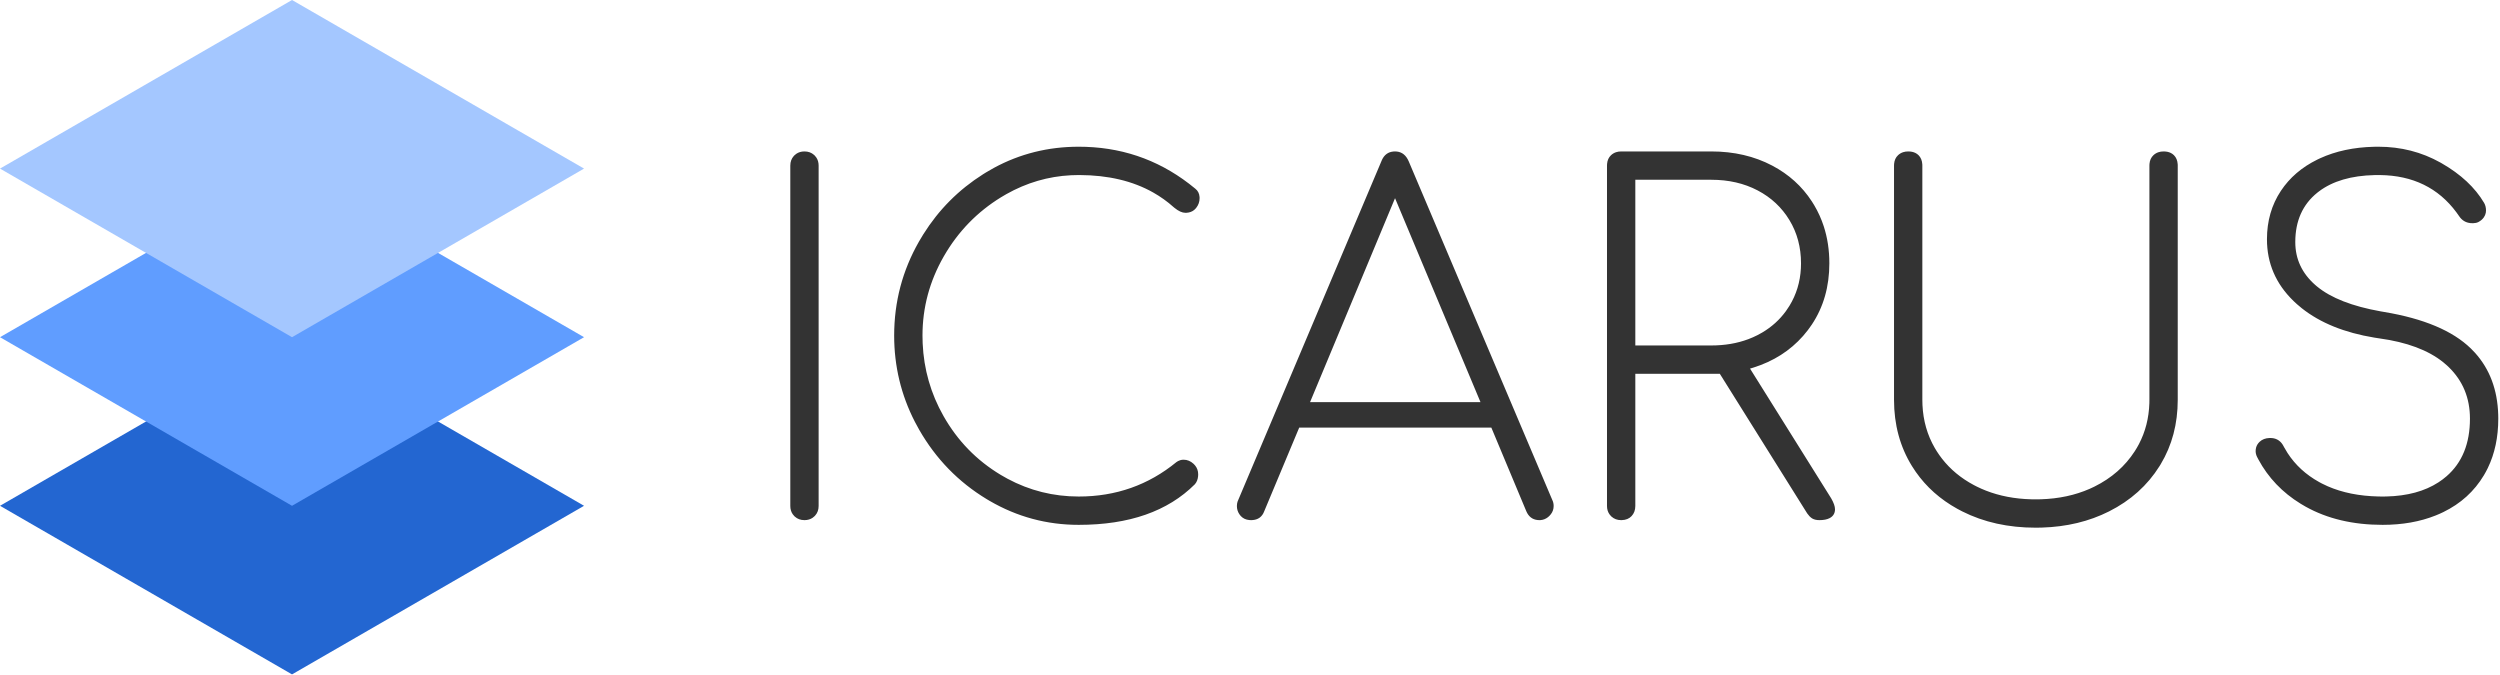
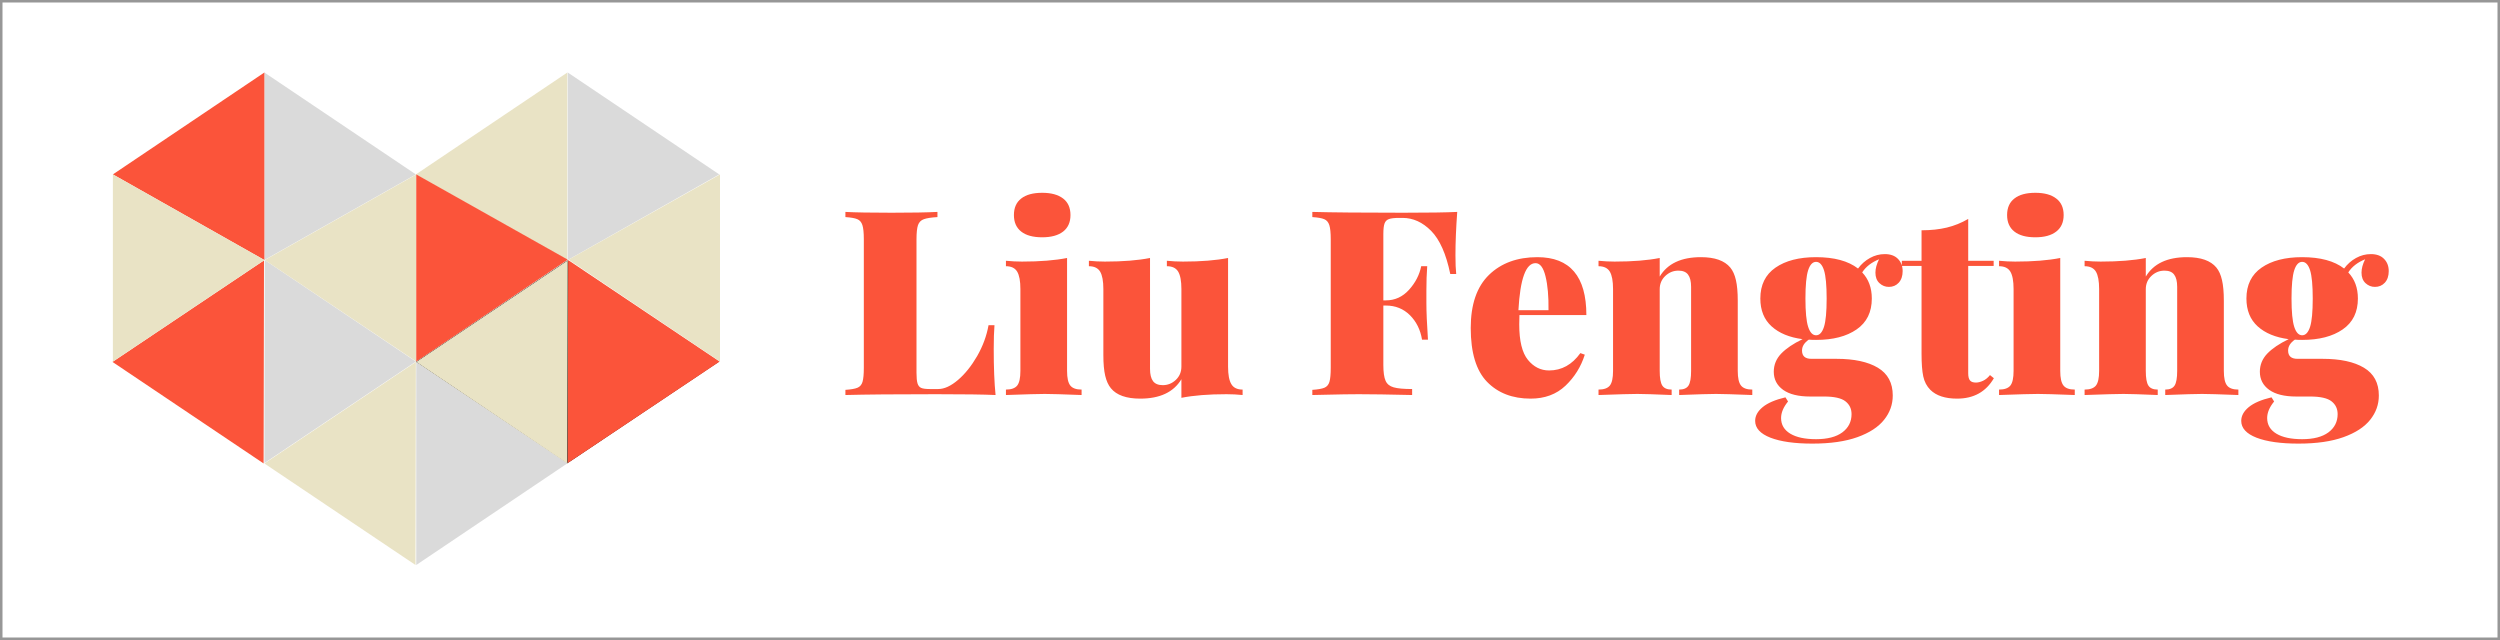
- <svg xmlns="http://www.w3.org/2000/svg" version="1.1" width="949" height="256" viewbox="0 0 949 256">
-   <path fill="#2366d1" d="M110.851 128L221.703 192L110.851 256L0 192Z" />
-   <path fill="#609dff" d="M110.851 64L221.703 128L110.851 192L0 128Z" />
-   <path fill="#a4c7ff" d="M110.851 0L221.703 64L110.851 128L0 64Z" />
-   <g transform="translate(300, 55.695), scale(0.7)" fill="#333">
-     <path d="M 613.888 10.24 L 613.888 137.216 A 60.705 60.705 0 0 0 613.954 140.055 Q 614.553 152.847 620.602 163.316 A 50.135 50.135 0 0 0 621.696 165.12 A 51.598 51.598 0 0 0 624.562 169.185 Q 631.357 177.897 641.762 183.449 A 63.11 63.11 0 0 0 643.456 184.32 A 61.649 61.649 0 0 0 648.369 186.492 Q 659.467 190.833 672.846 191.198 A 90.809 90.809 0 0 0 675.328 191.232 A 90.563 90.563 0 0 0 678.104 191.19 Q 692.78 190.74 704.7 185.489 A 61.259 61.259 0 0 0 707.2 184.32 Q 721.152 177.408 729.088 165.12 A 49.502 49.502 0 0 0 731.322 161.299 Q 736.63 151.203 736.997 139.036 A 60.335 60.335 0 0 0 737.024 137.216 L 737.024 10.24 A 10.857 10.857 0 0 1 737.062 9.315 Q 737.313 6.384 739.2 4.608 A 7.256 7.256 0 0 1 741.925 2.981 Q 743.196 2.56 744.704 2.56 Q 746.956 2.56 748.602 3.369 A 6.472 6.472 0 0 1 750.336 4.608 Q 752.167 6.439 752.361 9.499 A 11.729 11.729 0 0 1 752.384 10.24 L 752.384 137.216 Q 752.384 156.807 743.135 172.194 A 64.077 64.077 0 0 1 742.528 173.184 Q 732.672 188.928 715.136 197.76 Q 698.912 205.931 678.635 206.543 A 109.71 109.71 0 0 1 675.328 206.592 Q 653.056 206.592 635.52 197.76 A 77.835 77.835 0 0 1 632.828 196.338 Q 618.963 188.661 610.337 176.346 A 65.778 65.778 0 0 1 608.256 173.184 Q 598.528 157.44 598.528 137.216 L 598.528 10.24 A 10.857 10.857 0 0 1 598.566 9.315 Q 598.817 6.384 600.704 4.608 A 7.256 7.256 0 0 1 603.429 2.981 Q 604.7 2.56 606.208 2.56 Q 608.46 2.56 610.106 3.369 A 6.472 6.472 0 0 1 611.84 4.608 Q 613.671 6.439 613.865 9.499 A 11.729 11.729 0 0 1 613.888 10.24 Z M 895.488 8.96 A 69.507 69.507 0 0 0 894.88 8.615 Q 879.509 0 861.184 0 A 100.005 100.005 0 0 0 858.79 0.028 Q 842.342 0.422 829.568 6.272 A 61.75 61.75 0 0 0 828.078 6.979 Q 815.456 13.172 808.32 23.936 Q 800.768 35.328 800.768 50.176 Q 800.768 69.697 815.175 83.659 A 59.222 59.222 0 0 0 817.024 85.376 A 60.63 60.63 0 0 0 819.68 87.606 Q 834.727 99.526 859.059 103.529 A 133.91 133.91 0 0 0 861.696 103.936 Q 884.116 107.004 896.419 116.925 A 41.61 41.61 0 0 1 898.432 118.656 A 43.592 43.592 0 0 1 899.28 119.455 Q 910.848 130.653 910.848 147.456 Q 910.848 167.68 898.176 178.688 A 39.281 39.281 0 0 1 893.72 182.034 Q 882.522 189.266 865.531 189.672 A 85.481 85.481 0 0 1 863.488 189.696 A 102.18 102.18 0 0 1 861.3 189.673 Q 845.567 189.336 833.654 184.112 A 55.097 55.097 0 0 1 830.592 182.656 A 56.619 56.619 0 0 1 829.066 181.842 Q 818.274 175.871 811.94 166.114 A 47.528 47.528 0 0 1 809.984 162.816 A 12.115 12.115 0 0 0 809.808 162.46 Q 807.734 158.428 803.571 158.002 A 9.942 9.942 0 0 0 802.56 157.952 A 12.194 12.194 0 0 0 802.217 157.957 Q 798.871 158.051 796.8 160 A 7.449 7.449 0 0 0 796.119 160.731 Q 794.934 162.191 794.688 164.094 A 8.003 8.003 0 0 0 794.624 165.12 A 6.218 6.218 0 0 0 794.708 166.137 Q 794.803 166.708 795.004 167.28 A 7.895 7.895 0 0 0 795.392 168.192 A 65.044 65.044 0 0 0 796.099 169.546 Q 804.091 184.419 819.055 193.615 A 74.4 74.4 0 0 0 821.76 195.2 Q 839.424 205.056 863.488 205.056 Q 879.548 205.056 892.299 199.951 A 62.036 62.036 0 0 0 896.384 198.144 Q 910.592 191.232 918.4 178.176 A 51.186 51.186 0 0 0 920.533 174.225 Q 926.208 162.515 926.208 147.456 A 72.811 72.811 0 0 0 926.178 145.354 Q 925.592 125.061 913.589 111.755 A 49.8 49.8 0 0 0 911.36 109.44 Q 896.512 94.976 864.256 89.6 A 157.882 157.882 0 0 1 862.446 89.288 Q 839.242 85.142 827.904 75.776 A 41.218 41.218 0 0 1 826.977 74.987 Q 816.128 65.472 816.128 51.712 A 49.293 49.293 0 0 1 816.128 51.578 Q 816.175 34.522 828.032 24.96 A 35.234 35.234 0 0 1 828.891 24.289 Q 840.118 15.794 859.213 15.381 A 91.194 91.194 0 0 1 861.184 15.36 A 73.044 73.044 0 0 1 862.037 15.365 Q 888.747 15.677 903.514 35.593 A 59.37 59.37 0 0 1 904.96 37.632 Q 907.22 41.022 911.076 41.419 A 10.261 10.261 0 0 0 912.128 41.472 A 14.543 14.543 0 0 0 912.743 41.459 Q 914.336 41.392 915.2 40.96 A 10.655 10.655 0 0 0 915.336 40.891 Q 916.348 40.366 917.135 39.681 A 7.607 7.607 0 0 0 918.4 38.272 Q 919.197 37.122 919.442 35.787 A 6.761 6.761 0 0 0 919.552 34.56 Q 919.552 32.256 918.528 30.464 Q 911.104 17.92 895.488 8.96 Z M 160.311 0.068 A 110.648 110.648 0 0 0 156.416 0 Q 131.565 0 110.402 11.483 A 99.343 99.343 0 0 0 106.112 13.952 A 109.009 109.009 0 0 0 104.543 14.926 Q 84.677 27.489 72.14 47.479 A 111.393 111.393 0 0 0 69.76 51.456 Q 56.32 75.008 56.32 102.4 Q 56.32 127.331 67.56 149.187 A 107.592 107.592 0 0 0 69.888 153.472 Q 83.456 177.152 106.496 191.104 A 103.444 103.444 0 0 0 108.082 192.045 Q 130.459 205.056 156.416 205.056 Q 197.376 205.056 219.392 183.04 Q 220.918 181.296 221.145 178.624 A 11.364 11.364 0 0 0 221.184 177.664 Q 221.184 174.906 219.514 172.852 A 8.614 8.614 0 0 0 218.752 172.032 A 10.501 10.501 0 0 0 218.638 171.925 Q 216.248 169.728 213.248 169.728 A 6.244 6.244 0 0 0 211.549 169.961 Q 210.906 170.141 210.291 170.463 A 7.508 7.508 0 0 0 209.408 171.008 Q 186.624 189.696 156.416 189.696 Q 135.765 189.696 117.743 180.022 A 87.237 87.237 0 0 1 114.048 177.92 Q 94.464 166.144 83.072 146.048 Q 72.704 127.758 71.772 106.604 A 95.549 95.549 0 0 1 71.68 102.4 Q 71.68 79.616 83.2 59.52 A 97.348 97.348 0 0 1 83.35 59.26 Q 94.847 39.346 114.304 27.392 A 88.056 88.056 0 0 1 117.155 25.713 Q 133.663 16.406 152.218 15.466 A 82.911 82.911 0 0 1 156.416 15.36 A 117.212 117.212 0 0 1 156.817 15.361 Q 180.184 15.441 196.829 24.848 A 63.01 63.01 0 0 1 207.872 32.768 A 23.034 23.034 0 0 0 208.339 33.158 Q 211.641 35.84 214.272 35.84 A 9.974 9.974 0 0 0 214.911 35.82 Q 217.343 35.664 219.009 34.296 A 6.873 6.873 0 0 0 219.904 33.408 A 9.994 9.994 0 0 0 220.133 33.126 Q 221.952 30.799 221.952 27.904 A 8.988 8.988 0 0 0 221.929 27.259 Q 221.724 24.398 219.648 22.784 A 110.881 110.881 0 0 0 219.543 22.697 Q 193.686 1.244 160.311 0.068 Z M 551.168 198.4 L 504.064 123.136 L 499.456 123.136 L 458.24 123.136 L 458.24 194.816 Q 458.24 198.144 456.192 200.32 Q 454.232 202.403 450.865 202.492 A 11.487 11.487 0 0 1 450.56 202.496 Q 447.452 202.496 445.349 200.598 A 7.871 7.871 0 0 1 445.056 200.32 A 7.525 7.525 0 0 1 444.182 199.275 Q 442.889 197.403 442.88 194.85 A 10.179 10.179 0 0 1 442.88 194.816 L 442.88 10.24 A 10.857 10.857 0 0 1 442.918 9.315 Q 443.169 6.384 445.056 4.608 A 7.256 7.256 0 0 1 447.781 2.981 Q 449.052 2.56 450.56 2.56 L 499.456 2.56 Q 517.888 2.56 532.48 10.24 Q 545.954 17.332 553.971 29.662 A 58.968 58.968 0 0 1 555.264 31.744 A 56.737 56.737 0 0 1 560.414 43.13 Q 563.456 52.468 563.456 63.232 Q 563.456 82.2 553.946 96.465 A 56.692 56.692 0 0 1 551.808 99.456 A 58.849 58.849 0 0 1 549.212 102.618 Q 538.621 114.637 522.253 119.779 A 72.195 72.195 0 0 1 520.448 120.32 L 564.48 190.72 Q 566.528 194.304 566.528 196.608 A 6.599 6.599 0 0 1 566.478 197.436 Q 566.253 199.208 565.035 200.395 A 5.625 5.625 0 0 1 564.352 200.96 A 6.473 6.473 0 0 1 563.547 201.443 Q 561.472 202.496 558.08 202.496 Q 555.751 202.496 554.27 201.649 A 4.911 4.911 0 0 1 553.984 201.472 Q 552.654 200.585 551.515 198.93 A 14.447 14.447 0 0 1 551.168 198.4 Z M 399.104 197.632 L 380.16 152.32 L 275.968 152.32 L 257.024 197.632 Q 255.324 202.248 250.396 202.483 A 11.297 11.297 0 0 1 249.856 202.496 A 10.258 10.258 0 0 1 248.931 202.455 Q 246.143 202.203 244.4 200.383 A 6.997 6.997 0 0 1 244.224 200.192 A 8.678 8.678 0 0 1 243.477 199.224 Q 242.176 197.264 242.176 194.816 A 7.805 7.805 0 0 1 242.282 193.521 A 7.181 7.181 0 0 1 242.944 191.488 L 320.512 7.936 A 12.196 12.196 0 0 1 320.852 7.129 Q 322.805 2.936 327.14 2.591 A 10.038 10.038 0 0 1 327.936 2.56 A 9.004 9.004 0 0 1 328.947 2.615 Q 333.29 3.106 335.36 7.936 L 413.184 191.488 Q 413.952 193.024 413.952 194.816 A 7.64 7.64 0 0 1 413.846 196.101 Q 413.457 198.383 411.648 200.192 A 9.044 9.044 0 0 1 410.871 200.886 Q 409.083 202.303 406.879 202.473 A 7.908 7.908 0 0 1 406.272 202.496 A 9.93 9.93 0 0 1 405.339 202.453 Q 400.96 202.04 399.104 197.632 Z M 15.36 10.24 L 15.36 194.816 Q 15.36 197.924 13.462 200.027 A 7.871 7.871 0 0 1 13.184 200.32 A 7.525 7.525 0 0 1 12.139 201.194 Q 10.267 202.487 7.714 202.496 A 10.179 10.179 0 0 1 7.68 202.496 Q 4.572 202.496 2.469 200.598 A 7.871 7.871 0 0 1 2.176 200.32 A 7.525 7.525 0 0 1 1.302 199.275 Q 0.009 197.403 0 194.85 A 10.179 10.179 0 0 1 0 194.816 L 0 10.24 Q 0 7.132 1.898 5.029 A 7.871 7.871 0 0 1 2.176 4.736 A 7.525 7.525 0 0 1 3.221 3.862 Q 5.093 2.569 7.646 2.56 A 10.179 10.179 0 0 1 7.68 2.56 Q 10.788 2.56 12.891 4.458 A 7.871 7.871 0 0 1 13.184 4.736 A 7.525 7.525 0 0 1 14.058 5.781 Q 15.351 7.653 15.36 10.206 A 10.179 10.179 0 0 1 15.36 10.24 Z M 281.856 138.496 L 374.272 138.496 L 327.936 27.904 L 281.856 138.496 Z M 458.24 107.776 L 499.456 107.776 Q 510.418 107.776 519.519 104.362 A 48.175 48.175 0 0 0 524.544 102.144 A 47.471 47.471 0 0 0 527.059 100.761 Q 534.75 96.219 539.878 89.183 A 43.678 43.678 0 0 0 541.824 86.272 Q 547.436 77.109 548.027 65.896 A 50.673 50.673 0 0 0 548.096 63.232 Q 548.096 50.176 541.824 39.808 Q 535.552 29.44 524.544 23.68 Q 513.536 17.92 499.456 17.92 L 458.24 17.92 L 458.24 107.776 Z" vector-effect="non-scaling-stroke" />
+ <svg xmlns="http://www.w3.org/2000/svg" width="1000px" height="256px" viewBox="0 0 1000 256" version="1.1">
+   <g id="页面-1" stroke="none" stroke-width="1" fill="none" fill-rule="evenodd">
+     <g id="logo">
+       <rect id="矩形" stroke="#979797" x="0.5" y="0.5" width="999" height="255" />
+       <g id="SvgjsG1013" transform="translate(338, 77)" fill="#FB543A" fill-rule="nonzero">
+         <g id="编组">
+           <path d="M36.976,7.766 L36.976,9.834 L36.976,9.834 C34.502,9.98 32.692,10.261 31.546,10.678 L31.546,10.678 L31.546,10.678 C30.4,11.077 29.618,11.867 29.199,13.046 L29.199,13.046 L29.199,13.046 C28.799,14.225 28.599,16.122 28.599,18.735 L28.599,18.735 L28.599,72.109 L28.599,72.109 C28.599,74.032 28.735,75.448 29.008,76.355 L29.008,76.355 L29.008,76.355 C29.281,77.244 29.763,77.843 30.454,78.151 L30.454,78.151 L30.454,78.151 C31.146,78.46 32.283,78.614 33.865,78.614 L33.865,78.614 L37.304,78.614 L37.304,78.614 C39.724,78.614 42.352,77.407 45.19,74.994 L45.19,74.994 L45.19,74.994 C48.01,72.581 50.566,69.396 52.859,65.44 L52.859,65.44 L52.859,65.44 C55.133,61.467 56.652,57.348 57.416,53.084 L57.416,53.084 L59.79,53.084 L59.79,53.084 C59.59,55.551 59.49,58.718 59.49,62.583 L59.49,62.583 L59.49,62.583 C59.49,70.04 59.735,76.182 60.227,81.009 L60.227,81.009 L60.227,81.009 C55.515,80.791 47.592,80.682 36.458,80.682 L36.458,80.682 L36.458,80.682 C20.285,80.682 8.187,80.791 0.164,81.009 L0.164,81.009 L0.164,78.94 L0.164,78.94 C2.383,78.795 3.993,78.514 4.994,78.097 L4.994,78.097 L4.994,78.097 C5.994,77.679 6.668,76.89 7.013,75.729 L7.013,75.729 L7.013,75.729 C7.359,74.549 7.532,72.653 7.532,70.04 L7.532,70.04 L7.532,18.735 L7.532,18.735 C7.532,16.122 7.341,14.225 6.959,13.046 L6.959,13.046 L6.959,13.046 C6.577,11.867 5.903,11.077 4.939,10.678 L4.939,10.678 L4.939,10.678 C3.975,10.261 2.383,9.98 0.164,9.834 L0.164,9.834 L0.164,7.766 L0.164,7.766 C4.112,7.984 10.27,8.092 18.638,8.092 L18.638,8.092 L18.638,8.092 C26.588,8.092 32.701,7.984 36.976,7.766 L36.976,7.766 Z M78.892,0.118 L78.892,0.118 C82.476,0.118 85.26,0.88 87.243,2.404 L87.243,2.404 L87.243,2.404 C89.207,3.91 90.19,6.115 90.19,9.018 L90.19,9.018 L90.19,9.018 C90.19,11.903 89.207,14.108 87.243,15.632 L87.243,15.632 L87.243,15.632 C85.26,17.156 82.476,17.918 78.892,17.918 L78.892,17.918 L78.892,17.918 C75.217,17.918 72.416,17.156 70.487,15.632 L70.487,15.632 L70.487,15.632 C68.541,14.108 67.567,11.903 67.567,9.018 L67.567,9.018 L67.567,9.018 C67.567,6.115 68.541,3.91 70.487,2.404 L70.487,2.404 L70.487,2.404 C72.416,0.88 75.217,0.118 78.892,0.118 L78.892,0.118 Z M88.825,26.192 L88.825,71.374 L88.825,71.374 C88.825,74.205 89.262,76.155 90.135,77.226 L90.135,77.226 L90.135,77.226 C90.99,78.296 92.491,78.832 94.638,78.832 L94.638,78.832 L94.638,81.009 L94.638,81.009 C87.179,80.719 82.276,80.574 79.929,80.574 L79.929,80.574 L79.929,80.574 C77.564,80.574 72.379,80.719 64.374,81.009 L64.374,81.009 L64.374,78.832 L64.374,78.832 C66.503,78.832 68.004,78.296 68.877,77.226 L68.877,77.226 L68.877,77.226 C69.732,76.155 70.16,74.205 70.16,71.374 L70.16,71.374 L70.16,38.604 L70.16,38.604 C70.16,35.428 69.732,33.115 68.877,31.663 L68.877,31.663 L68.877,31.663 C68.004,30.211 66.503,29.486 64.374,29.486 L64.374,29.486 L64.374,27.308 L64.374,27.308 C66.576,27.526 68.713,27.635 70.787,27.635 L70.787,27.635 L70.787,27.635 C77.973,27.635 83.986,27.154 88.825,26.192 L88.825,26.192 Z M153.227,26.192 L153.227,69.714 L153.227,69.714 C153.227,72.889 153.664,75.203 154.537,76.654 L154.537,76.654 L154.537,76.654 C155.392,78.106 156.893,78.832 159.04,78.832 L159.04,78.832 L159.04,81.009 L159.04,81.009 C156.893,80.791 154.746,80.682 152.599,80.682 L152.599,80.682 L152.599,80.682 C145.413,80.682 139.401,81.163 134.561,82.125 L134.561,82.125 L134.561,74.695 L134.561,74.695 C131.451,79.866 125.956,82.452 118.079,82.452 L118.079,82.452 L118.079,82.452 C112.548,82.452 108.646,81.073 106.372,78.314 L106.372,78.314 L106.372,78.314 C105.335,77.062 104.571,75.384 104.08,73.279 L104.08,73.279 L104.08,73.279 C103.589,71.192 103.343,68.425 103.343,64.978 L103.343,64.978 L103.343,38.604 L103.343,38.604 C103.343,35.428 102.915,33.115 102.06,31.663 L102.06,31.663 L102.06,31.663 C101.187,30.211 99.686,29.486 97.558,29.486 L97.558,29.486 L97.558,27.308 L97.558,27.308 C99.686,27.526 101.824,27.635 103.971,27.635 L103.971,27.635 L103.971,27.635 C111.157,27.635 117.169,27.154 122.009,26.192 L122.009,26.192 L122.009,70.557 L122.009,70.557 C122.009,72.753 122.409,74.386 123.209,75.457 L123.209,75.457 L123.209,75.457 C124.01,76.527 125.311,77.062 127.112,77.062 L127.112,77.062 L127.112,77.062 C129.113,77.062 130.859,76.355 132.351,74.939 L132.351,74.939 L132.351,74.939 C133.825,73.524 134.561,71.755 134.561,69.632 L134.561,69.632 L134.561,38.604 L134.561,38.604 C134.561,35.428 134.134,33.115 133.279,31.663 L133.279,31.663 L133.279,31.663 C132.406,30.211 130.896,29.486 128.749,29.486 L128.749,29.486 L128.749,27.308 L128.749,27.308 C130.896,27.526 133.042,27.635 135.189,27.635 L135.189,27.635 L135.189,27.635 C142.375,27.635 148.388,27.154 153.227,26.192 L153.227,26.192 Z M244.89,7.766 L244.89,7.766 C244.417,14.244 244.181,20.041 244.181,25.158 L244.181,25.158 L244.181,25.158 C244.181,28.315 244.281,30.792 244.481,32.588 L244.481,32.588 L242.107,32.588 L242.107,32.588 C240.451,24.586 237.904,18.843 234.466,15.36 L234.466,15.36 L234.466,15.36 C231.046,11.894 227.234,10.161 223.032,10.161 L223.032,10.161 L221.668,10.161 L221.668,10.161 C219.812,10.161 218.447,10.315 217.574,10.624 L217.574,10.624 L217.574,10.624 C216.719,10.932 216.137,11.513 215.828,12.366 L215.828,12.366 L215.828,12.366 C215.5,13.237 215.337,14.67 215.337,16.666 L215.337,16.666 L215.337,43.149 L216.374,43.149 L216.374,43.149 C219.976,43.149 223.059,41.734 225.624,38.903 L225.624,38.903 L225.624,38.903 C228.171,36.072 229.791,32.933 230.482,29.486 L230.482,29.486 L232.883,29.486 L232.883,29.486 C232.665,32.389 232.556,35.628 232.556,39.202 L232.556,39.202 L232.556,44.183 L232.556,44.183 C232.556,47.703 232.765,52.594 233.183,58.854 L233.183,58.854 L230.809,58.854 L230.809,58.854 C230.173,54.934 228.563,51.677 225.979,49.082 L225.979,49.082 L225.979,49.082 C223.378,46.506 220.176,45.218 216.374,45.218 L216.374,45.218 L215.337,45.218 L215.337,69.006 L215.337,69.006 C215.337,71.891 215.637,73.996 216.237,75.321 L216.237,75.321 L216.237,75.321 C216.819,76.627 217.893,77.498 219.457,77.933 L219.457,77.933 L219.457,77.933 C221.004,78.387 223.469,78.614 226.852,78.614 L226.852,78.614 L226.852,81.009 L226.852,81.009 C217.52,80.791 210.397,80.682 205.485,80.682 L205.485,80.682 L205.485,80.682 C202.247,80.682 197.726,80.755 191.923,80.9 L191.923,80.9 L186.929,81.009 L186.929,78.94 L186.929,78.94 C189.148,78.795 190.758,78.514 191.759,78.097 L191.759,78.097 L191.759,78.097 C192.76,77.679 193.433,76.89 193.778,75.729 L193.778,75.729 L193.778,75.729 C194.124,74.549 194.297,72.653 194.297,70.04 L194.297,70.04 L194.297,18.735 L194.297,18.735 C194.297,16.122 194.106,14.225 193.724,13.046 L193.724,13.046 L193.724,13.046 C193.342,11.867 192.669,11.077 191.704,10.678 L191.704,10.678 L191.704,10.678 C190.74,10.261 189.148,9.98 186.929,9.834 L186.929,9.834 L186.929,7.766 L186.929,7.766 C194.952,7.984 207.05,8.092 223.223,8.092 L223.223,8.092 L223.223,8.092 C233.393,8.092 240.615,7.984 244.89,7.766 L244.89,7.766 Z M281.621,71.183 L281.621,71.183 C286.661,71.183 290.836,68.87 294.147,64.243 L294.147,64.243 L295.921,64.869 L295.921,64.869 C294.392,69.695 291.818,73.833 288.198,77.28 L288.198,77.28 L288.198,77.28 C284.559,80.728 279.911,82.452 274.253,82.452 L274.253,82.452 L274.253,82.452 C266.994,82.452 261.182,80.211 256.816,75.729 L256.816,75.729 L256.816,75.729 C252.468,71.247 250.294,64.07 250.294,54.199 L250.294,54.199 L250.294,54.199 C250.294,44.764 252.731,37.678 257.607,32.942 L257.607,32.942 L257.607,32.942 C262.483,28.225 268.932,25.866 276.955,25.866 L276.955,25.866 L276.955,25.866 C290.017,25.866 296.548,33.586 296.548,49.028 L296.548,49.028 L269.778,49.028 L269.778,49.028 C269.723,49.863 269.696,51.106 269.696,52.757 L269.696,52.757 L269.696,52.757 C269.696,59.38 270.851,64.107 273.162,66.937 L273.162,66.937 L273.162,66.937 C275.472,69.768 278.292,71.183 281.621,71.183 L281.621,71.183 Z M276.218,28.261 L276.218,28.261 C272.343,28.261 270.06,34.53 269.369,47.068 L269.369,47.068 L281.403,47.068 L281.403,47.068 C281.476,41.552 281.075,37.034 280.202,33.514 L280.202,33.514 L280.202,33.514 C279.347,30.012 278.019,28.261 276.218,28.261 L276.218,28.261 Z M342.366,25.866 L342.366,25.866 C347.897,25.866 351.808,27.245 354.1,30.003 L354.1,30.003 L354.1,30.003 C355.137,31.255 355.892,32.933 356.365,35.038 L356.365,35.038 L356.365,35.038 C356.857,37.125 357.102,39.892 357.102,43.34 L357.102,43.34 L357.102,71.374 L357.102,71.374 C357.102,74.205 357.539,76.155 358.412,77.226 L358.412,77.226 L358.412,77.226 C359.267,78.296 360.768,78.832 362.915,78.832 L362.915,78.832 L362.915,81.009 L362.915,81.009 C355.438,80.719 350.598,80.574 348.397,80.574 L348.397,80.574 L348.397,80.574 C346.05,80.574 341.138,80.719 333.661,81.009 L333.661,81.009 L333.661,78.832 L333.661,78.832 C335.462,78.832 336.708,78.296 337.4,77.226 L337.4,77.226 L337.4,77.226 C338.091,76.155 338.437,74.205 338.437,71.374 L338.437,71.374 L338.437,37.76 L338.437,37.76 C338.437,35.564 338.036,33.931 337.236,32.861 L337.236,32.861 L337.236,32.861 C336.454,31.79 335.162,31.255 333.361,31.255 L333.361,31.255 L333.361,31.255 C331.36,31.255 329.613,31.962 328.121,33.378 L328.121,33.378 L328.121,33.378 C326.63,34.793 325.884,36.562 325.884,38.685 L325.884,38.685 L325.884,71.374 L325.884,71.374 C325.884,74.205 326.229,76.155 326.921,77.226 L326.921,77.226 L326.921,77.226 C327.612,78.296 328.858,78.832 330.659,78.832 L330.659,78.832 L330.659,81.009 L330.659,81.009 C323.746,80.719 319.18,80.574 316.96,80.574 L316.96,80.574 L316.96,80.574 C314.613,80.574 309.429,80.719 301.406,81.009 L301.406,81.009 L301.406,78.832 L301.406,78.832 C303.552,78.832 305.062,78.296 305.936,77.226 L305.936,77.226 L305.936,77.226 C306.791,76.155 307.218,74.205 307.218,71.374 L307.218,71.374 L307.218,38.604 L307.218,38.604 C307.218,35.428 306.791,33.115 305.936,31.663 L305.936,31.663 L305.936,31.663 C305.062,30.211 303.552,29.486 301.406,29.486 L301.406,29.486 L301.406,27.308 L301.406,27.308 C303.625,27.526 305.772,27.635 307.846,27.635 L307.846,27.635 L307.846,27.635 C315.032,27.635 321.045,27.154 325.884,26.192 L325.884,26.192 L325.884,33.623 L325.884,33.623 C328.995,28.451 334.489,25.866 342.366,25.866 L342.366,25.866 Z M417.547,37.76 L417.547,37.76 C416.11,37.76 414.855,37.261 413.781,36.263 L413.781,36.263 L413.781,36.263 C412.708,35.265 412.171,33.868 412.171,32.071 L412.171,32.071 L412.171,32.071 C412.171,30.42 412.653,28.633 413.618,26.709 L413.618,26.709 L413.618,26.709 C410.579,27.943 408.333,29.694 406.877,31.962 L406.877,31.962 L406.877,31.962 C409.442,34.666 410.725,38.15 410.725,42.414 L410.725,42.414 L410.725,42.414 C410.725,47.858 408.696,51.977 404.639,54.771 L404.639,54.771 L404.639,54.771 C400.601,57.565 395.198,58.963 388.43,58.963 L388.43,58.963 L388.43,58.963 C387.102,58.963 386.129,58.926 385.51,58.854 L385.51,58.854 L385.51,58.854 C383.709,60.106 382.808,61.557 382.808,63.209 L382.808,63.209 L382.808,63.209 C382.808,65.422 384.055,66.529 386.547,66.529 L386.547,66.529 L396.617,66.529 L396.617,66.529 C403.657,66.529 409.169,67.718 413.154,70.095 L413.154,70.095 L413.154,70.095 C417.12,72.472 419.103,76.173 419.103,81.2 L419.103,81.2 L419.103,81.2 C419.103,84.792 417.947,88.031 415.637,90.916 L415.637,90.916 L415.637,90.916 C413.326,93.82 409.77,96.133 404.967,97.857 L404.967,97.857 L404.967,97.857 C400.164,99.581 394.161,100.443 386.956,100.443 L386.956,100.443 L386.956,100.443 C379.843,100.443 374.249,99.653 370.174,98.075 L370.174,98.075 L370.174,98.075 C366.099,96.478 364.061,94.237 364.061,91.352 L364.061,91.352 L364.061,91.352 C364.061,89.338 365.062,87.505 367.063,85.854 L367.063,85.854 L367.063,85.854 C369.064,84.203 372.102,82.896 376.177,81.934 L376.177,81.934 L377.214,83.595 L377.214,83.595 C375.359,85.863 374.431,88.068 374.431,90.209 L374.431,90.209 L374.431,90.209 C374.431,92.894 375.659,94.981 378.115,96.469 L378.115,96.469 L378.115,96.469 C380.553,97.939 383.991,98.673 388.43,98.673 L388.43,98.673 L388.43,98.673 C392.978,98.673 396.48,97.766 398.936,95.952 L398.936,95.952 L398.936,95.952 C401.392,94.119 402.62,91.688 402.62,88.657 L402.62,88.657 L402.62,88.657 C402.62,86.516 401.811,84.81 400.191,83.54 L400.191,83.54 L400.191,83.54 C398.572,82.252 395.716,81.608 391.623,81.608 L391.623,81.608 L386.028,81.608 L386.028,81.608 C381.335,81.608 377.742,80.719 375.249,78.94 L375.249,78.94 L375.249,78.94 C372.757,77.144 371.511,74.731 371.511,71.701 L371.511,71.701 L371.511,71.701 C371.511,68.942 372.493,66.529 374.458,64.461 L374.458,64.461 L374.458,64.461 C376.441,62.392 379.297,60.46 383.027,58.663 L383.027,58.663 L383.027,58.663 C377.769,57.974 373.639,56.268 370.638,53.546 L370.638,53.546 L370.638,53.546 C367.636,50.824 366.135,47.114 366.135,42.414 L366.135,42.414 L366.135,42.414 C366.135,36.971 368.154,32.852 372.193,30.057 L372.193,30.057 L372.193,30.057 C376.232,27.263 381.644,25.866 388.43,25.866 L388.43,25.866 L388.43,25.866 C395.689,25.866 401.283,27.381 405.213,30.411 L405.213,30.411 L405.213,30.411 C406.522,28.633 408.114,27.227 409.988,26.192 L409.988,26.192 L409.988,26.192 C411.862,25.158 413.836,24.641 415.91,24.641 L415.91,24.641 L415.91,24.641 C418.184,24.641 419.939,25.276 421.177,26.546 L421.177,26.546 L421.177,26.546 C422.432,27.816 423.059,29.449 423.059,31.445 L423.059,31.445 L423.059,31.445 C423.059,33.387 422.541,34.929 421.504,36.072 L421.504,36.072 L421.504,36.072 C420.467,37.197 419.148,37.76 417.547,37.76 L417.547,37.76 Z M388.43,57.112 L388.43,57.112 C389.813,57.112 390.868,55.987 391.595,53.737 L391.595,53.737 L391.595,53.737 C392.305,51.505 392.66,47.731 392.66,42.414 L392.66,42.414 L392.66,42.414 C392.66,37.116 392.305,33.342 391.595,31.091 L391.595,31.091 L391.595,31.091 C390.868,28.86 389.813,27.744 388.43,27.744 L388.43,27.744 L388.43,27.744 C387.047,27.744 385.992,28.86 385.264,31.091 L385.264,31.091 L385.264,31.091 C384.537,33.342 384.173,37.116 384.173,42.414 L384.173,42.414 L384.173,42.414 C384.173,47.731 384.537,51.505 385.264,53.737 L385.264,53.737 L385.264,53.737 C385.992,55.987 387.047,57.112 388.43,57.112 L388.43,57.112 Z M449.284,10.569 L449.284,27.308 L459.463,27.308 L459.463,29.377 L449.284,29.377 L449.284,72.299 L449.284,72.299 C449.284,73.678 449.53,74.649 450.021,75.212 L450.021,75.212 L450.021,75.212 C450.494,75.756 451.285,76.028 452.395,76.028 L452.395,76.028 L452.395,76.028 C453.232,76.028 454.169,75.792 455.206,75.321 L455.206,75.321 L455.206,75.321 C456.243,74.831 457.171,74.068 457.989,73.034 L457.989,73.034 L459.545,74.286 L459.545,74.286 C456.379,79.73 451.476,82.452 444.836,82.452 L444.836,82.452 L444.836,82.452 C440.07,82.452 436.504,81.281 434.139,78.94 L434.139,78.94 L434.139,78.94 C432.702,77.489 431.756,75.692 431.301,73.551 L431.301,73.551 L431.301,73.551 C430.846,71.41 430.619,68.407 430.619,64.542 L430.619,64.542 L430.619,29.377 L422.732,29.377 L422.732,27.308 L430.619,27.308 L430.619,15.115 L430.619,15.115 C434.348,15.115 437.723,14.752 440.743,14.026 L440.743,14.026 L440.743,14.026 C443.744,13.3 446.592,12.148 449.284,10.569 L449.284,10.569 Z M476.136,0.118 L476.136,0.118 C479.738,0.118 482.522,0.88 484.487,2.404 L484.487,2.404 L484.487,2.404 C486.47,3.91 487.461,6.115 487.461,9.018 L487.461,9.018 L487.461,9.018 C487.461,11.903 486.47,14.108 484.487,15.632 L484.487,15.632 L484.487,15.632 C482.522,17.156 479.738,17.918 476.136,17.918 L476.136,17.918 L476.136,17.918 C472.48,17.918 469.687,17.156 467.759,15.632 L467.759,15.632 L467.759,15.632 C465.812,14.108 464.839,11.903 464.839,9.018 L464.839,9.018 L464.839,9.018 C464.839,6.115 465.812,3.91 467.759,2.404 L467.759,2.404 L467.759,2.404 C469.687,0.88 472.48,0.118 476.136,0.118 L476.136,0.118 Z M486.097,26.192 L486.097,71.374 L486.097,71.374 C486.097,74.205 486.533,76.155 487.407,77.226 L487.407,77.226 L487.407,77.226 C488.262,78.296 489.763,78.832 491.909,78.832 L491.909,78.832 L491.909,81.009 L491.909,81.009 C484.45,80.719 479.538,80.574 477.173,80.574 L477.173,80.574 L477.173,80.574 C474.826,80.574 469.642,80.719 461.619,81.009 L461.619,81.009 L461.619,78.832 L461.619,78.832 C463.765,78.832 465.275,78.296 466.149,77.226 L466.149,77.226 L466.149,77.226 C467.004,76.155 467.431,74.205 467.431,71.374 L467.431,71.374 L467.431,38.604 L467.431,38.604 C467.431,35.428 467.004,33.115 466.149,31.663 L466.149,31.663 L466.149,31.663 C465.275,30.211 463.765,29.486 461.619,29.486 L461.619,29.486 L461.619,27.308 L461.619,27.308 C463.838,27.526 465.985,27.635 468.059,27.635 L468.059,27.635 L468.059,27.635 C475.245,27.635 481.258,27.154 486.097,26.192 L486.097,26.192 Z M536.8,25.866 L536.8,25.866 C542.33,25.866 546.241,27.245 548.534,30.003 L548.534,30.003 L548.534,30.003 C549.571,31.255 550.326,32.933 550.799,35.038 L550.799,35.038 L550.799,35.038 C551.29,37.125 551.536,39.892 551.536,43.34 L551.536,43.34 L551.536,71.374 L551.536,71.374 C551.536,74.205 551.972,76.155 552.845,77.226 L552.845,77.226 L552.845,77.226 C553.7,78.296 555.201,78.832 557.348,78.832 L557.348,78.832 L557.348,81.009 L557.348,81.009 C549.871,80.719 545.032,80.574 542.83,80.574 L542.83,80.574 L542.83,80.574 C540.484,80.574 535.572,80.719 528.094,81.009 L528.094,81.009 L528.094,78.832 L528.094,78.832 C529.895,78.832 531.142,78.296 531.833,77.226 L531.833,77.226 L531.833,77.226 C532.524,76.155 532.87,74.205 532.87,71.374 L532.87,71.374 L532.87,37.76 L532.87,37.76 C532.87,35.564 532.47,33.931 531.669,32.861 L531.669,32.861 L531.669,32.861 C530.887,31.79 529.595,31.255 527.794,31.255 L527.794,31.255 L527.794,31.255 C525.793,31.255 524.047,31.962 522.555,33.378 L522.555,33.378 L522.555,33.378 C521.063,34.793 520.317,36.562 520.317,38.685 L520.317,38.685 L520.317,71.374 L520.317,71.374 C520.317,74.205 520.663,76.155 521.354,77.226 L521.354,77.226 L521.354,77.226 C522.045,78.296 523.292,78.832 525.093,78.832 L525.093,78.832 L525.093,81.009 L525.093,81.009 C518.179,80.719 513.613,80.574 511.394,80.574 L511.394,80.574 L511.394,80.574 C509.047,80.574 503.862,80.719 495.839,81.009 L495.839,81.009 L495.839,78.832 L495.839,78.832 C497.986,78.832 499.496,78.296 500.369,77.226 L500.369,77.226 L500.369,77.226 C501.224,76.155 501.651,74.205 501.651,71.374 L501.651,71.374 L501.651,38.604 L501.651,38.604 C501.651,35.428 501.224,33.115 500.369,31.663 L500.369,31.663 L500.369,31.663 C499.496,30.211 497.986,29.486 495.839,29.486 L495.839,29.486 L495.839,27.308 L495.839,27.308 C498.058,27.526 500.205,27.635 502.279,27.635 L502.279,27.635 L502.279,27.635 C509.465,27.635 515.478,27.154 520.317,26.192 L520.317,26.192 L520.317,33.623 L520.317,33.623 C523.428,28.451 528.922,25.866 536.8,25.866 L536.8,25.866 Z M611.98,37.76 L611.98,37.76 C610.543,37.76 609.288,37.261 608.215,36.263 L608.215,36.263 L608.215,36.263 C607.141,35.265 606.604,33.868 606.604,32.071 L606.604,32.071 L606.604,32.071 C606.604,30.42 607.087,28.633 608.051,26.709 L608.051,26.709 L608.051,26.709 C605.013,27.943 602.766,29.694 601.31,31.962 L601.31,31.962 L601.31,31.962 C603.876,34.666 605.158,38.15 605.158,42.414 L605.158,42.414 L605.158,42.414 C605.158,47.858 603.13,51.977 599.073,54.771 L599.073,54.771 L599.073,54.771 C595.034,57.565 589.631,58.963 582.863,58.963 L582.863,58.963 L582.863,58.963 C581.535,58.963 580.562,58.926 579.943,58.854 L579.943,58.854 L579.943,58.854 C578.142,60.106 577.242,61.557 577.242,63.209 L577.242,63.209 L577.242,63.209 C577.242,65.422 578.488,66.529 580.98,66.529 L580.98,66.529 L591.05,66.529 L591.05,66.529 C598.09,66.529 603.603,67.718 607.587,70.095 L607.587,70.095 L607.587,70.095 C611.553,72.472 613.536,76.173 613.536,81.2 L613.536,81.2 L613.536,81.2 C613.536,84.792 612.381,88.031 610.07,90.916 L610.07,90.916 L610.07,90.916 C607.76,93.82 604.203,96.133 599.4,97.857 L599.4,97.857 L599.4,97.857 C594.597,99.581 588.594,100.443 581.39,100.443 L581.39,100.443 L581.39,100.443 C574.276,100.443 568.682,99.653 564.607,98.075 L564.607,98.075 L564.607,98.075 C560.532,96.478 558.494,94.237 558.494,91.352 L558.494,91.352 L558.494,91.352 C558.494,89.338 559.495,87.505 561.496,85.854 L561.496,85.854 L561.496,85.854 C563.497,84.203 566.535,82.896 570.61,81.934 L570.61,81.934 L571.647,83.595 L571.647,83.595 C569.792,85.863 568.864,88.068 568.864,90.209 L568.864,90.209 L568.864,90.209 C568.864,92.894 570.092,94.981 572.548,96.469 L572.548,96.469 L572.548,96.469 C574.986,97.939 578.424,98.673 582.863,98.673 L582.863,98.673 L582.863,98.673 C587.411,98.673 590.913,97.766 593.369,95.952 L593.369,95.952 L593.369,95.952 C595.825,94.119 597.053,91.688 597.053,88.657 L597.053,88.657 L597.053,88.657 C597.053,86.516 596.244,84.81 594.625,83.54 L594.625,83.54 L594.625,83.54 C593.006,82.252 590.149,81.608 586.056,81.608 L586.056,81.608 L580.462,81.608 L580.462,81.608 C575.768,81.608 572.175,80.719 569.683,78.94 L569.683,78.94 L569.683,78.94 C567.19,77.144 565.944,74.731 565.944,71.701 L565.944,71.701 L565.944,71.701 C565.944,68.942 566.926,66.529 568.891,64.461 L568.891,64.461 L568.891,64.461 C570.874,62.392 573.73,60.46 577.46,58.663 L577.46,58.663 L577.46,58.663 C572.202,57.974 568.073,56.268 565.071,53.546 L565.071,53.546 L565.071,53.546 C562.069,50.824 560.568,47.114 560.568,42.414 L560.568,42.414 L560.568,42.414 C560.568,36.971 562.588,32.852 566.626,30.057 L566.626,30.057 L566.626,30.057 C570.665,27.263 576.077,25.866 582.863,25.866 L582.863,25.866 L582.863,25.866 C590.122,25.866 595.716,27.381 599.646,30.411 L599.646,30.411 L599.646,30.411 C600.956,28.633 602.548,27.227 604.421,26.192 L604.421,26.192 L604.421,26.192 C606.295,25.158 608.269,24.641 610.343,24.641 L610.343,24.641 L610.343,24.641 C612.617,24.641 614.373,25.276 615.61,26.546 L615.61,26.546 L615.61,26.546 C616.865,27.816 617.493,29.449 617.493,31.445 L617.493,31.445 L617.493,31.445 C617.493,33.387 616.974,34.929 615.937,36.072 L615.937,36.072 L615.937,36.072 C614.9,37.197 613.581,37.76 611.98,37.76 L611.98,37.76 Z M582.863,57.112 L582.863,57.112 C584.246,57.112 585.301,55.987 586.029,53.737 L586.029,53.737 L586.029,53.737 C586.738,51.505 587.093,47.731 587.093,42.414 L587.093,42.414 L587.093,42.414 C587.093,37.116 586.738,33.342 586.029,31.091 L586.029,31.091 L586.029,31.091 C585.301,28.86 584.246,27.744 582.863,27.744 L582.863,27.744 L582.863,27.744 C581.481,27.744 580.425,28.86 579.698,31.091 L579.698,31.091 L579.698,31.091 C578.97,33.342 578.606,37.116 578.606,42.414 L578.606,42.414 L578.606,42.414 C578.606,47.731 578.97,51.505 579.698,53.737 L579.698,53.737 L579.698,53.737 C580.425,55.987 581.481,57.112 582.863,57.112 L582.863,57.112 Z" id="形状" />
+         </g>
+       </g>
+       <g id="SvgjsG1011" transform="translate(45, 29)" fill-rule="nonzero">
+         <g id="编组">
+           <g id="路径">
+             <polygon fill="#FB543A" points="0 115.775 60.446 156.388 60.598 75.163" />
+             <polygon fill="#DADADA" points="121.348 115.624 60.902 75.012 60.75 156.236" />
+             <polygon fill="#E9E3C5" points="181.946 0 121.348 40.764 181.946 75.012" />
+             <path d="M121.348,115.775 L181.794,156.388 L242.393,115.775 L181.946,75.163 L121.348,115.775 C121.196,115.775 121.348,115.775 121.348,115.775 L121.348,115.775 Z" fill="#000000" />
+             <polygon fill="#DADADA" points="60.75 0 121.348 40.764 60.75 75.012" />
+             <polygon fill="#FB543A" points="60.75 0 0.152 40.764 60.75 75.012" />
+             <polygon fill="#E9E3C5" points="60.75 156.388 121.196 197 121.348 115.775" />
+             <polygon fill="#DADADA" points="182.098 156.236 121.5 115.775 121.5 197" />
+             <polygon fill="#E9E3C5" points="121.5 115.775 181.946 156.388 182.098 75.163" />
+             <polygon fill="#FB543A" points="242.848 115.624 182.25 75.012 182.098 156.236" />
+             <polygon fill="#E9E3C5" points="0.152 115.624 60.75 75.012 0.152 40.764" />
+             <polygon fill="#E9E3C5" points="121.5 115.624 60.902 75.012 121.5 40.764" />
+             <polygon fill="#FB543A" points="121.5 115.624 182.098 74.86 121.5 40.764" />
+             <polygon fill="#DADADA" points="182.098 0 242.696 40.764 182.098 75.012" />
+             <polygon fill="#E9E3C5" points="243 115.624 182.402 74.86 243 40.764" />
+           </g>
+         </g>
+       </g>
+     </g>
  </g>
</svg>
